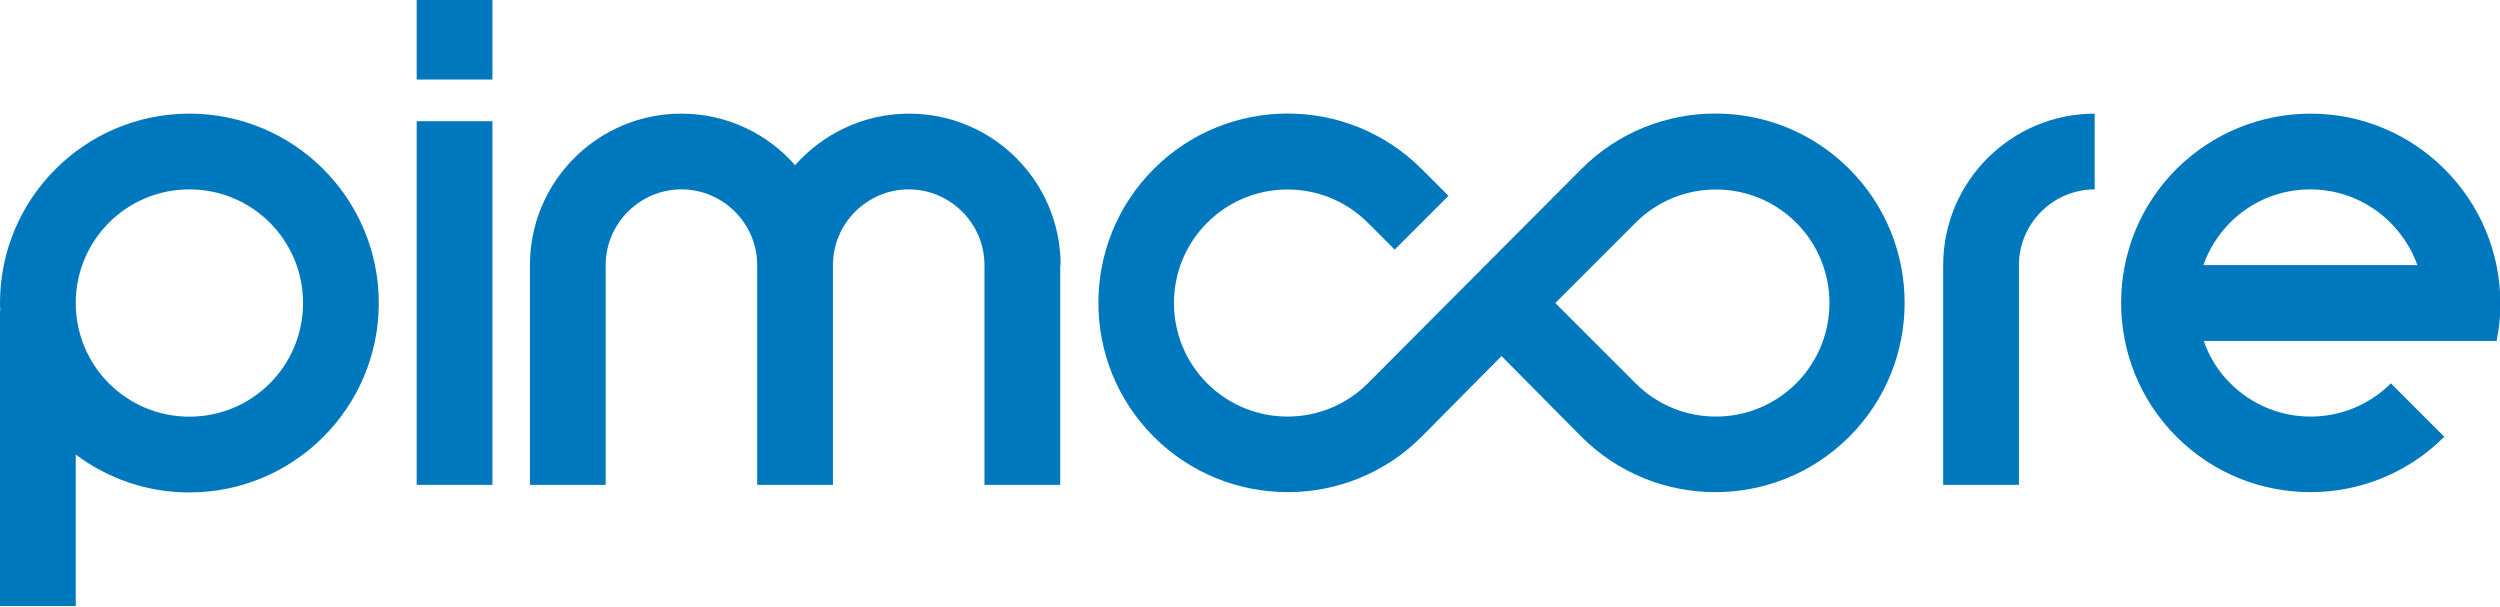
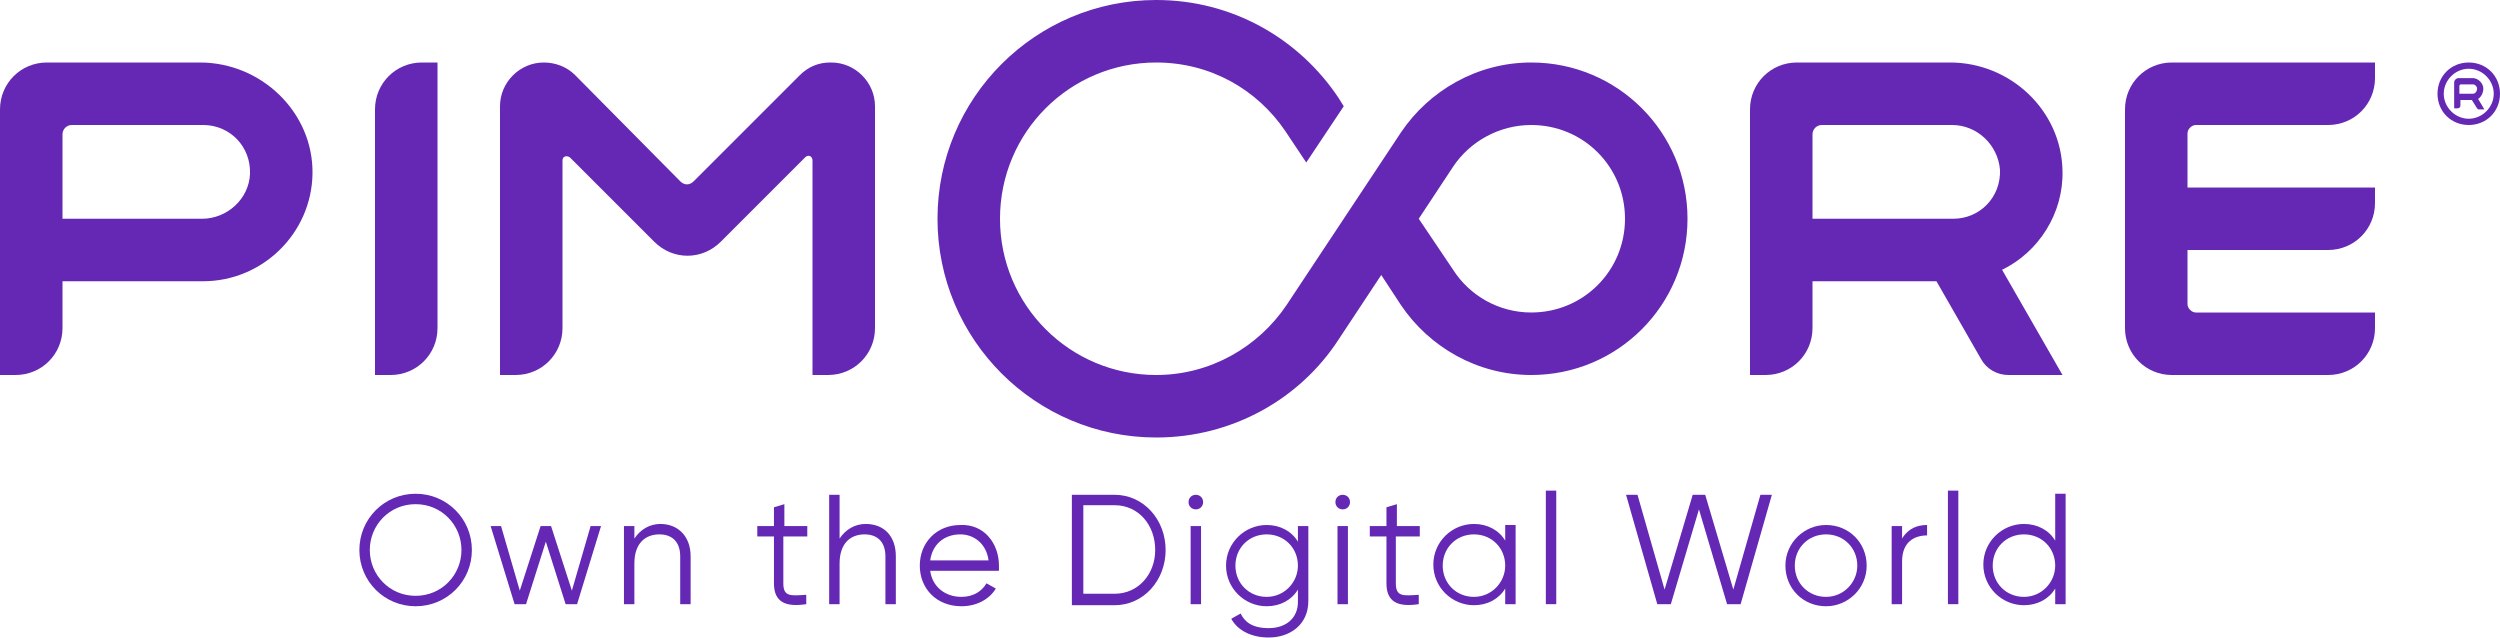
- <svg xmlns="http://www.w3.org/2000/svg" x="0px" y="0px" viewBox="0 0 660 160" enable-background="new 0 0 660 160" xml:space="preserve">
-   <path fill="#0078BE" d="M382.4,51.7l-7.1-7.1c-19.5-19.5-51.2-19.5-70.7,0s-19.5,51.2,0,70.7s51.2,19.5,70.7,0l21.1-21.3l21.1,21.3  c19.5,19.5,51.2,19.5,70.7,0s19.5-51.2,0-70.7s-51.2-19.5-70.7,0l-56.4,56.6c-11.7,11.7-30.7,11.7-42.4,0s-11.7-30.7,0-42.4  c11.7-11.7,30.7-11.7,42.4,0l7.1,7.1L382.4,51.7z M474.2,101.2c-11.7,11.7-30.7,11.7-42.4,0L410.6,80l21.2-21.2  c11.7-11.7,30.7-11.7,42.4,0S485.9,89.5,474.2,101.2z" />
-   <path fill="#0078BE" d="M280,70c0-22.1-17.9-40-40-40c-12,0-22.7,5.3-30.1,13.6c-7.3-8.3-18-13.6-30-13.6c-22.1,0-40,17.9-40,40v58  h20V70c0-11,9-20,20-20s20,9,20,20v58h20V70c0-11,9-20,20-20s20,9,20,20v58h20V70z" />
-   <path fill="#0078BE" d="M553,30c-22,0-40,17.9-40,40v58h20V70c0-11,9-20,20-20V30z" />
-   <path fill="#0078BE" d="M610,30c-12.8,0-25.6,4.9-35.4,14.6c-19.5,19.5-19.5,51.2,0,70.7s51.2,19.5,70.7,0l-14.1-14.1  c-11.7,11.7-30.7,11.7-42.4,0c-3.3-3.3-5.6-7.1-7-11.2h56.5h12.4h8.4c0.7-3.2,1-6.6,1-10C660,52.4,637.6,30,610,30z M581.7,70  c1.4-4.1,3.8-7.9,7-11.2c5.9-5.9,13.5-8.8,21.2-8.8c13.1,0,24.1,8.4,28.3,20H581.7z" />
-   <rect x="110" y="32" fill="#0078BE" width="20" height="96" />
-   <rect x="110" y="0" fill="#0078BE" width="20" height="21" />
-   <path fill="#0078BE" d="M50,30C22.4,30,0,52.4,0,80c0,0.7,0,1,0.1,2H0v78h20v-40c8.4,6.3,18.7,10,30,10c27.6,0,50-22.4,50-50  S77.6,30,50,30z M50,110c-16.6,0-30-13.4-30-30c0-16.6,13.4-30,30-30s30,13.4,30,30C80,96.6,66.6,110,50,110z" />
+ <svg xmlns="http://www.w3.org/2000/svg" viewBox="0 0 240 61.2">
+   <path style="fill:#6428B4;" d="M198.3,47.5V58h-1v-1.5c-0.6,1-1.7,1.6-3,1.6c-2.1,0-3.9-1.7-3.9-3.9s1.8-3.9,3.9-3.9  c1.3,0,2.4,0.6,3,1.6v-4.5h1V47.5z M197.3,54.3c0-1.7-1.3-3-3-3s-3,1.3-3,3s1.3,3,3,3S197.3,55.9,197.3,54.3z" />
+   <path style="fill:#6428B4;" d="M187,47.1h1V58h-1V47.1z" />
+   <path style="fill:#6428B4;" d="M185,50.4v1c-1.2,0-2.4,0.6-2.4,2.5V58h-1v-7.5h1v1.2C183.2,50.7,184.1,50.4,185,50.4z" />
+   <path style="fill:#6428B4;" d="M171.4,54.3c0-2.2,1.8-3.9,3.9-3.9c2.2,0,3.9,1.7,3.9,3.9s-1.8,3.9-3.9,3.9  C173.1,58.2,171.4,56.5,171.4,54.3z M178.3,54.3c0-1.7-1.3-3-3-3s-3,1.3-3,3s1.3,3,3,3S178.3,55.9,178.3,54.3z" />
+   <path style="fill:#6428B4;" d="M156.1,47.5h1.1l2.6,9.1l2.7-9.1h1.2l2.7,9.1l2.6-9.1h1.1l-3,10.5h-1.3l-2.7-9.1l-2.7,9.1h-1.3  L156.1,47.5z" />
+   <path style="fill:#6428B4;" d="M148.4,47.1h1V58h-1V47.1z" />
+   <path style="fill:#6428B4;" d="M145.5,50.5V58h-1v-1.5c-0.6,1-1.7,1.6-3,1.6c-2.1,0-3.9-1.7-3.9-3.9s1.8-3.9,3.9-3.9  c1.3,0,2.4,0.6,3,1.6v-1.5h1V50.5z M144.5,54.3c0-1.7-1.3-3-3-3s-3,1.3-3,3s1.3,3,3,3S144.5,55.9,144.5,54.3z" />
+   <path style="fill:#6428B4;" d="M134,51.5V56c0,1.3,0.7,1.2,2.2,1.1V58c-2,0.3-3.1-0.2-3.1-2v-4.5h-1.6v-1h1.6v-1.8l1-0.3v2.1h2.2v1  H134z" />
+   <path style="fill:#6428B4;" d="M128.2,48.2c0-0.4,0.3-0.7,0.7-0.7s0.7,0.3,0.7,0.7s-0.3,0.7-0.7,0.7S128.2,48.6,128.2,48.2z   M128.4,50.5h1V58h-1V50.5z" />
+   <path style="fill:#6428B4;" d="M125.6,50.5v7.2c0,2.3-1.8,3.5-3.8,3.5c-1.7,0-3-0.7-3.6-1.8l0.9-0.5c0.4,0.8,1.1,1.4,2.7,1.4  c1.7,0,2.8-1,2.8-2.5v-1.2c-0.6,1-1.7,1.6-3,1.6c-2.1,0-3.9-1.7-3.9-3.9s1.8-3.9,3.9-3.9c1.3,0,2.4,0.6,3,1.6v-1.5  C124.6,50.5,125.6,50.5,125.6,50.5z M124.6,54.3c0-1.7-1.3-3-3-3s-3,1.3-3,3s1.3,3,3,3S124.6,55.9,124.6,54.3z" />
+   <path style="fill:#6428B4;" d="M114.1,48.2c0-0.4,0.3-0.7,0.7-0.7s0.7,0.3,0.7,0.7s-0.3,0.7-0.7,0.7S114.1,48.6,114.1,48.2z   M114.3,50.5h1V58h-1V50.5z" />
+   <path style="fill:#6428B4;" d="M111.9,52.8c0,2.9-2.1,5.3-4.9,5.3h-4.1V47.5h4.1C109.8,47.5,111.9,49.9,111.9,52.8z M110.9,52.8  c0-2.4-1.6-4.3-3.9-4.3h-3V57h3C109.3,57,110.9,55.1,110.9,52.8z" />
+   <path style="fill:#6428B4;" d="M95.9,54.3c0,0.1,0,0.3,0,0.5h-6.6c0.2,1.5,1.4,2.5,3,2.5c1.2,0,2-0.6,2.4-1.3l0.9,0.5  c-0.6,1-1.8,1.7-3.3,1.7c-2.4,0-4-1.7-4-3.9s1.6-3.9,3.9-3.9C94.5,50.3,95.9,52.2,95.9,54.3z M89.3,53.8h5.6  c-0.2-1.6-1.4-2.5-2.7-2.5C90.6,51.3,89.5,52.3,89.3,53.8z" />
+   <path style="fill:#6428B4;" d="M86,53.4V58h-1v-4.6c0-1.3-0.7-2.1-2-2.1s-2.4,0.8-2.4,2.8V58h-1V47.5h1v4.2c0.6-0.9,1.5-1.4,2.5-1.4  C84.9,50.3,86,51.5,86,53.4z" />
+   <path style="fill:#6428B4;" d="M75.2,51.5V56c0,1.3,0.7,1.2,2.2,1.1V58c-2,0.3-3.1-0.2-3.1-2v-4.5h-1.6v-1h1.6v-1.8l1-0.3v2.1h2.2v1  H75.2z" />
+   <path style="fill:#6428B4;" d="M66.3,53.4V58h-1v-4.6c0-1.3-0.7-2.1-2-2.1c-1.3,0-2.4,0.8-2.4,2.8V58h-1v-7.5h1v1.2  c0.6-0.9,1.5-1.4,2.5-1.4C65.1,50.3,66.3,51.5,66.3,53.4z" />
+   <path style="fill:#6428B4;" d="M57.7,50.5L55.4,58h-1.1l-1.9-6l-1.9,6h-1.1l-2.3-7.5h1l1.8,6.2l2-6.2h1l2,6.2l1.8-6.2H57.7z" />
+   <path style="fill:#6428B4;" d="M34.5,52.8c0-3,2.4-5.4,5.4-5.4s5.4,2.4,5.4,5.4s-2.4,5.4-5.4,5.4S34.5,55.8,34.5,52.8z M44.3,52.8  c0-2.4-1.9-4.4-4.4-4.4s-4.4,2-4.4,4.4s1.9,4.4,4.4,4.4S44.3,55.2,44.3,52.8z" />
+   <path style="fill:#6428B4;" d="M238.4,8.5c0-0.5-0.5-1-1-1H236c-0.2,0-0.4,0.2-0.4,0.4v2.5h0.3c0.2,0,0.3-0.1,0.3-0.3V9.6h1.1  l0.5,0.8l0.1,0.1h0.6l-0.6-1C238.2,9.3,238.4,8.9,238.4,8.5z M236.2,8.1h1.2c0.2,0,0.4,0.2,0.4,0.4c0,0.3-0.2,0.5-0.4,0.5h-1.3V8.2  C236.1,8.2,236.2,8.1,236.2,8.1z" />
+   <path style="fill:#6428B4;" d="M237,6.6c1.3,0,2.4,1.1,2.4,2.4s-1.1,2.4-2.4,2.4s-2.4-1.1-2.4-2.4S235.7,6.6,237,6.6 M237,6  c-1.7,0-3,1.3-3,3s1.3,3,3,3s3-1.3,3-3S238.7,6,237,6L237,6z" />
+   <path style="fill:#6428B4;" d="M228,7.5V6h-19.5c-2.5,0-4.5,2-4.5,4.5v21c0,2.5,2,4.5,4.5,4.5h15c2.5,0,4.5-2,4.5-4.5V30h-17.2  c-0.4,0-0.8-0.4-0.8-0.8V24h13.5c2.5,0,4.5-2,4.5-4.5V18h-18v-5.2c0-0.4,0.4-0.8,0.8-0.8h12.7C226,12,228,10,228,7.5z" />
+   <path style="fill:#6428B4;" d="M198,16.4C197.9,10.6,193,6,187.2,6h-14.7c-2.5,0-4.5,2-4.5,4.5V36h1.5c2.5,0,4.5-2,4.5-4.5V27h11.9  l4.3,7.5c0.5,0.9,1.5,1.5,2.6,1.5h5.2l-5.8-10.1C195.7,24.2,198.1,20.5,198,16.4z M174.9,12h12.5c2.4,0,4.4,1.9,4.6,4.3  c0.1,2.6-1.9,4.7-4.5,4.7H174v-8.1C174,12.4,174.4,12,174.9,12z" />
+   <path style="fill:#6428B4;" d="M147,6c-5.2,0-9.8,2.7-12.5,6.7l-11,16.6c-2.7,4-7.3,6.7-12.5,6.7c-8.3,0-15-6.7-15-15s6.7-15,15-15  c5.2,0,9.7,2.6,12.4,6.6l2,3l3.6-5.4l-0.5-0.8C124.7,3.7,118.3,0,111,0C99.4,0,90,9.4,90,21s9.4,21,21,21c7.3,0,13.8-3.7,17.5-9.4  l4.1-6.2l1.9,2.9c2.7,4,7.3,6.7,12.5,6.7c8.3,0,15-6.7,15-15S155.3,6,147,6z M147,30c-3.1,0-5.9-1.6-7.5-4.1l-3.3-4.9l3.3-5  c1.6-2.4,4.4-4,7.5-4c5,0,9,4,9,9S152,30,147,30z" />
+   <path style="fill:#6428B4;" d="M76.8,7.2L66.6,17.4c-0.4,0.4-0.9,0.4-1.3,0L55.2,7.2c-0.8-0.8-1.9-1.2-3-1.2l0,0  C49.9,6,48,7.9,48,10.2V36h1.5c2.5,0,4.5-2,4.5-4.5V15.4c0-0.4,0.4-0.5,0.7-0.3l8.1,8.1c1.8,1.8,4.6,1.8,6.4,0l8.1-8.1  c0.3-0.3,0.7-0.1,0.7,0.3V36h1.5c2.5,0,4.5-2,4.5-4.5V10.2C84,7.9,82.1,6,79.8,6h-0.1C78.6,6,77.6,6.4,76.8,7.2z" />
+   <path style="fill:#6428B4;" d="M37.5,36H36V10.5C36,8,38,6,40.5,6H42v25.5C42,34,40,36,37.5,36z" />
+   <path style="fill:#6428B4;" d="M19.2,6H4.5C2,6,0,8,0,10.5V36h1.5C4,36,6,34,6,31.5V27h13.5c5.7,0,10.4-4.6,10.5-10.3  C30.1,10.8,25.1,6,19.2,6z M19.4,21H6v-8.1C6,12.4,6.4,12,6.9,12h12.6c2.6,0,4.6,2.1,4.5,4.7C23.9,19.1,21.8,21,19.4,21z" />
</svg>
